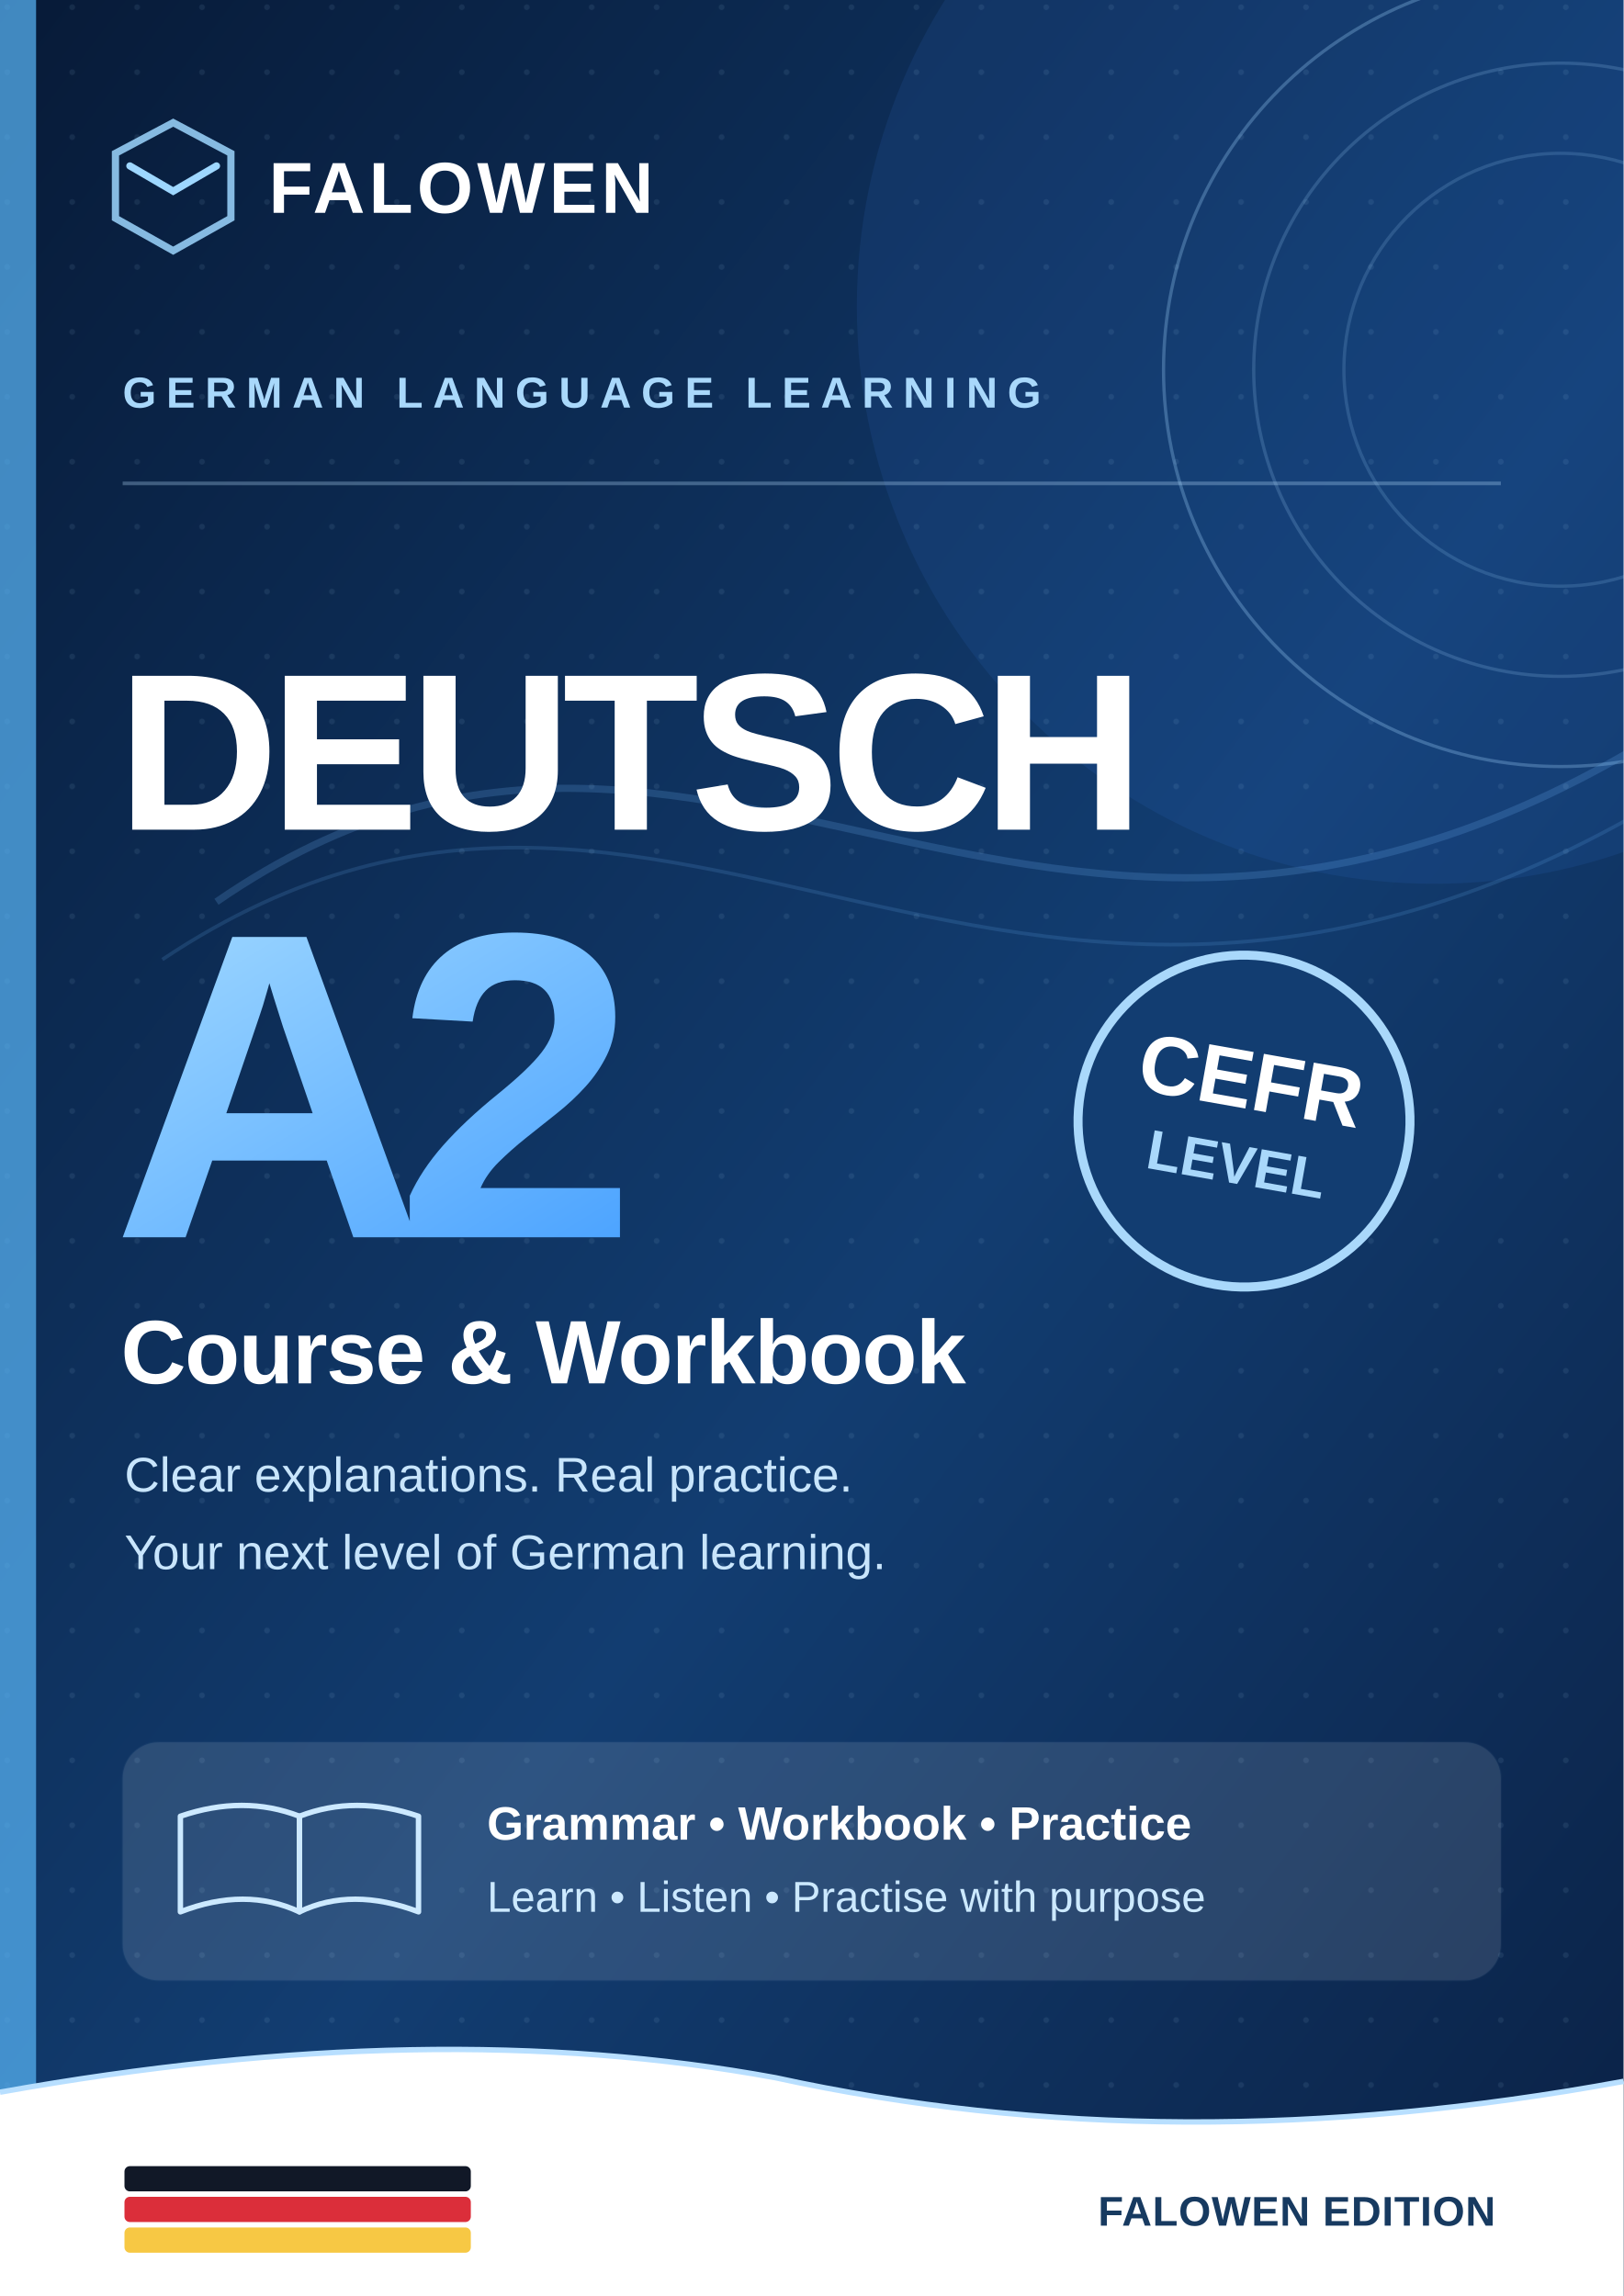
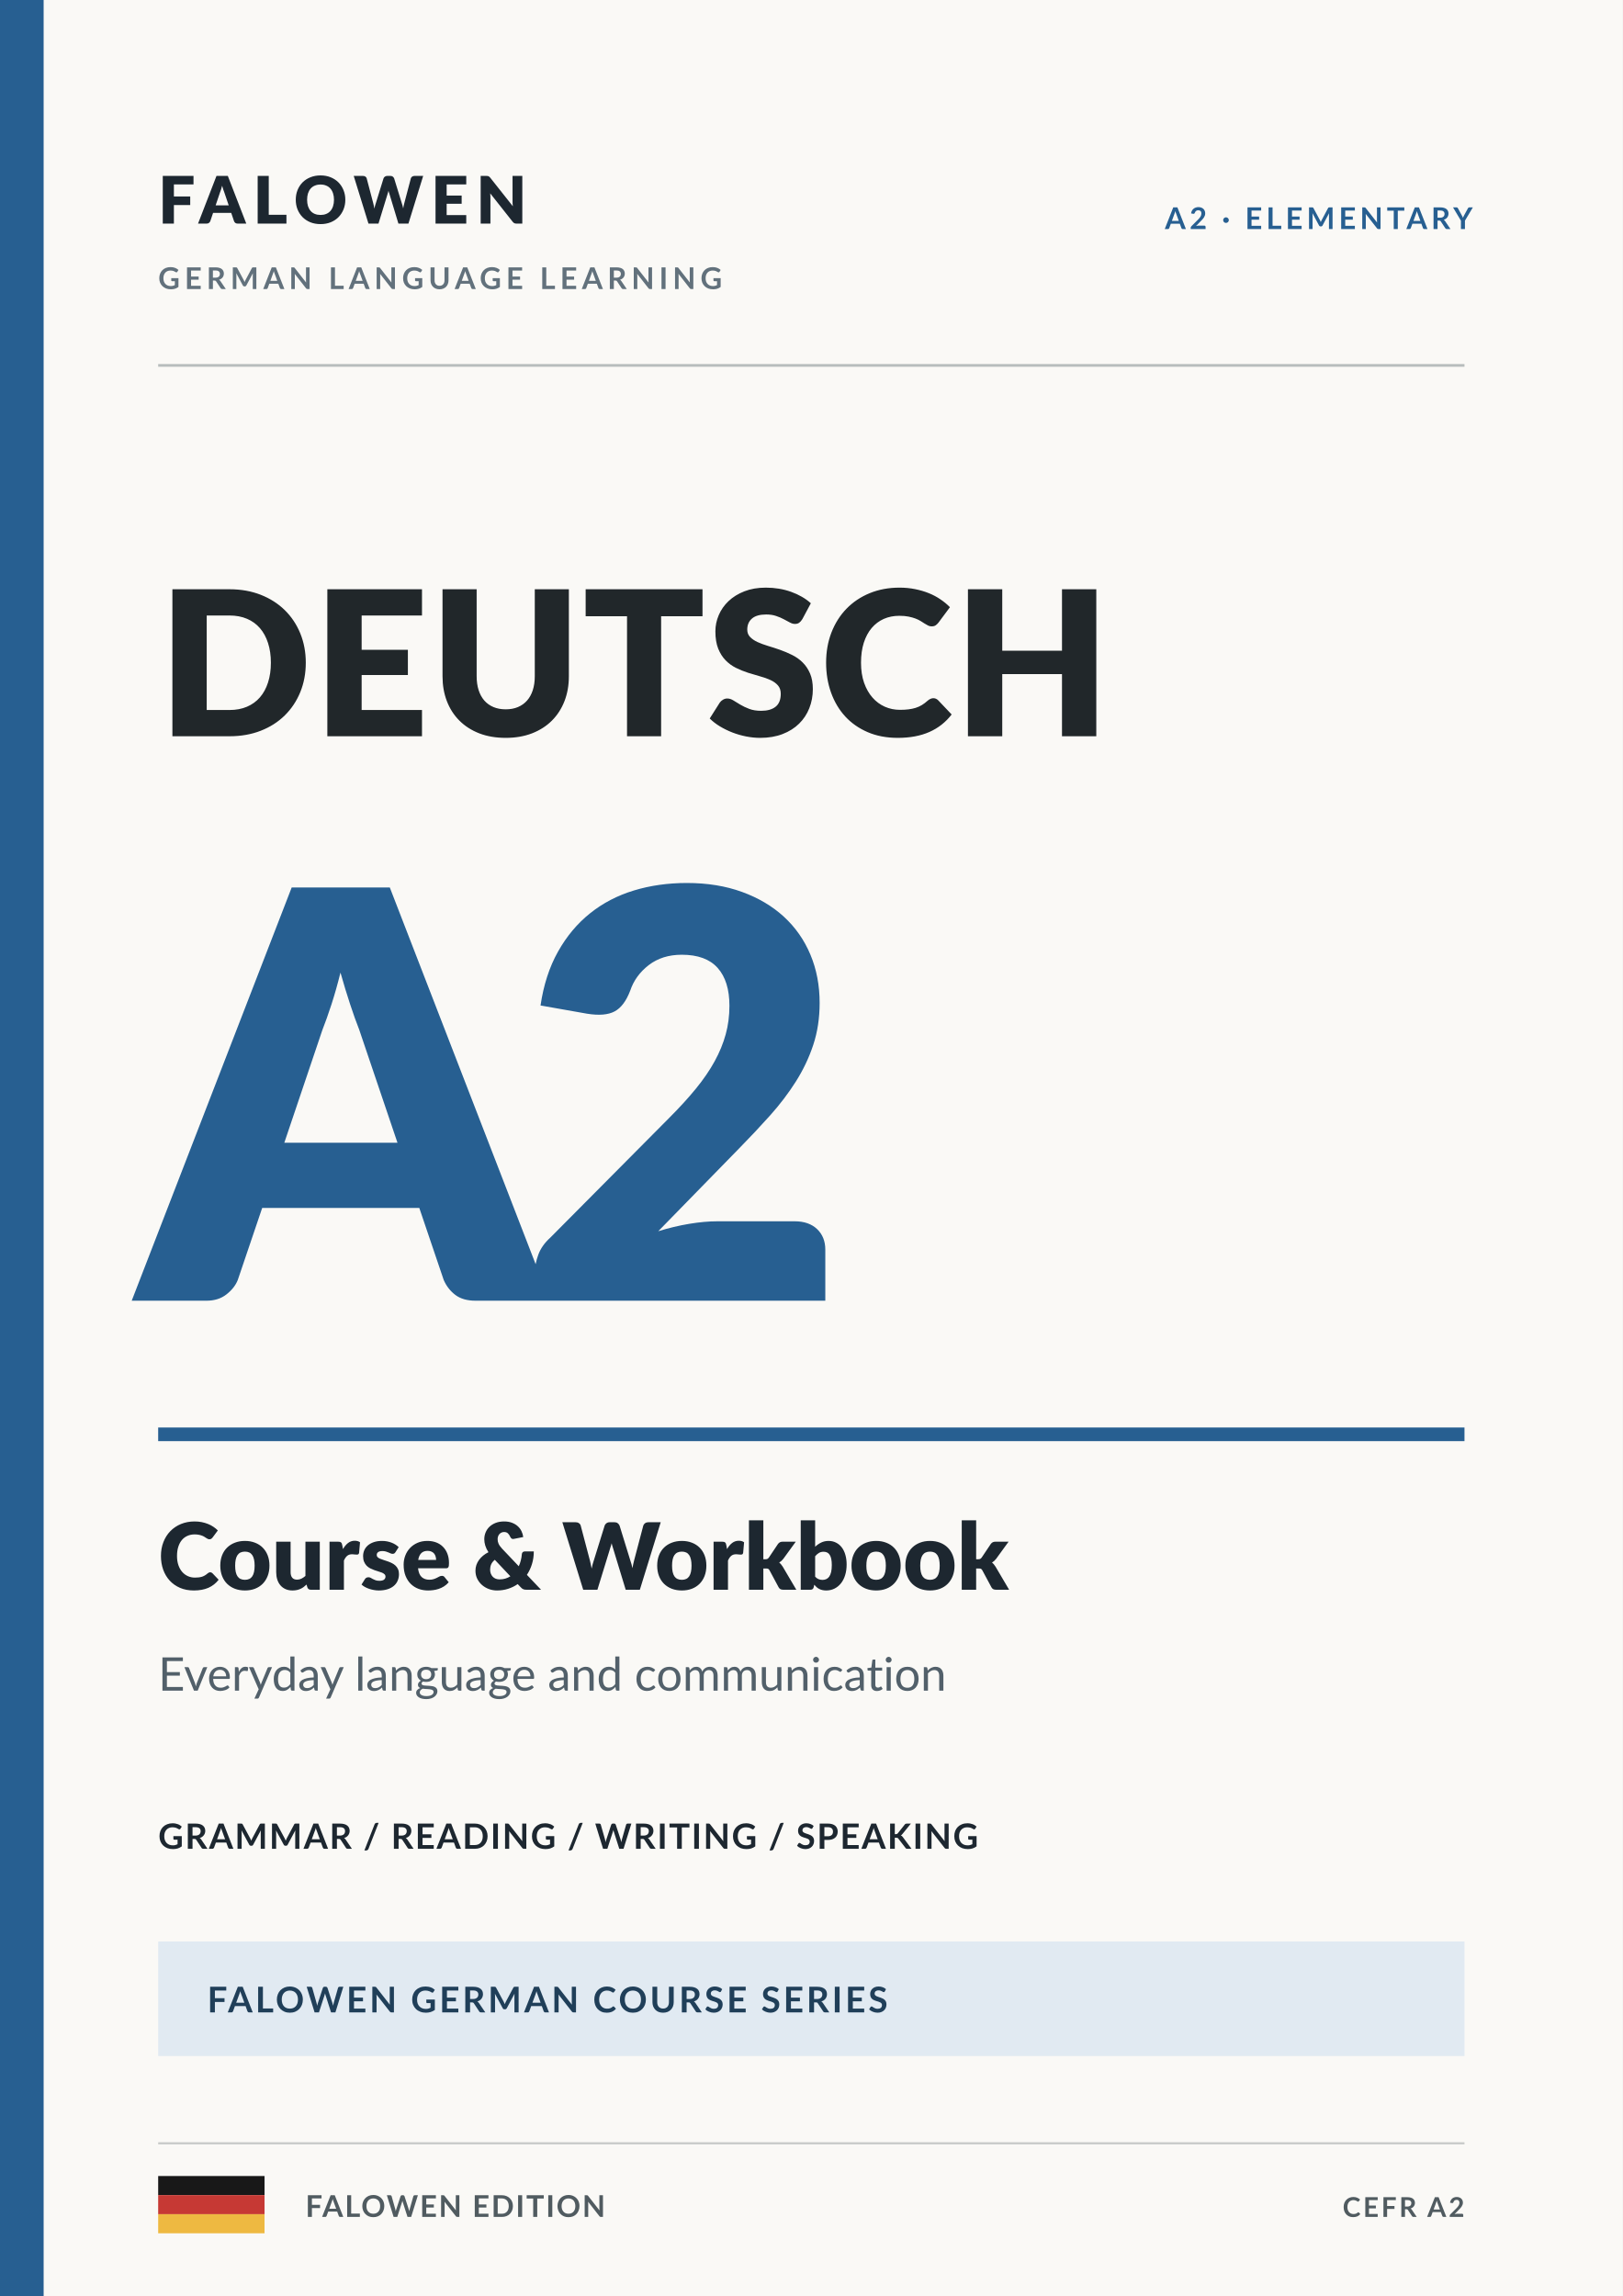
- <svg xmlns="http://www.w3.org/2000/svg" width="900" height="1273" viewBox="0 0 900 1273" role="img" aria-labelledby="title desc">
-   <defs>
-     <linearGradient id="bg" x1="0" y1="0" x2="0.92" y2="1">
-       <stop offset="0" stop-color="#071a37" />
-       <stop offset="0.58" stop-color="#123d71" />
-       <stop offset="1" stop-color="#0b2348" />
-     </linearGradient>
-     <linearGradient id="blue" x1="0" y1="0" x2="1" y2="1">
-       <stop offset="0" stop-color="#9ed7ff" />
-       <stop offset="1" stop-color="#4da4ff" />
-     </linearGradient>
-     <pattern id="dots" width="36" height="36" patternUnits="userSpaceOnUse">
-       <circle cx="4" cy="4" r="1.6" fill="#b9e3ff" opacity=".24" />
-     </pattern>
-     <filter id="shadow" x="-50%" y="-50%" width="200%" height="200%">
-       <feDropShadow dx="1" dy="12" stdDeviation="20" flood-color="#020b1b" flood-opacity=".32" />
-     </filter>
-   </defs>
-   <rect width="900" height="1273" fill="url(#bg)" />
-   <circle cx="795" cy="170" r="320" fill="#3b82f6" opacity=".10" />
-   <circle cx="865" cy="205" r="220" fill="none" stroke="#a3d5ff" stroke-width="1.8" opacity=".29" />
-   <circle cx="865" cy="205" r="170" fill="none" stroke="#a3d5ff" stroke-width="1.8" opacity=".19" />
-   <circle cx="865" cy="205" r="120" fill="none" stroke="#a3d5ff" stroke-width="1.8" opacity=".17" />
-   <path d="M 120 500 C 410 300 600 670 1000 350" fill="none" stroke="#75baff" stroke-width="4" opacity=".19" />
-   <path d="M 90 532 C 390 332 580 708 1000 390" fill="none" stroke="#75baff" stroke-width="2" opacity=".15" />
-   <rect x="0" y="0" width="900" height="1273" fill="url(#dots)" opacity=".35" />
-   <path d="M 0 0 H 20 V 1273 H 0 Z" fill="#58b3f4" opacity=".72" />
-   <path d="M 64 85 L 96 68 L 128 85 L 128 121 L 96 139 L 64 121 Z" fill="none" stroke="#9ed7ff" stroke-width="4" opacity=".84" />
-   <path d="M 72 92 L 96 106 L 120 92" fill="none" stroke="#9ed7ff" stroke-width="4" stroke-linecap="round" />
-   <text x="149" y="118" fill="#ffffff" font-family="Arial, Helvetica, sans-serif" font-weight="800" letter-spacing="2.2" font-size="40">FALOWEN</text>
-   <text x="68" y="226" fill="#a9d8fb" font-family="Arial, Helvetica, sans-serif" font-weight="700" font-size="24" letter-spacing="5.5">GERMAN LANGUAGE LEARNING</text>
-   <path d="M 68 268 H 832" stroke="#b8dfff" stroke-width="2" opacity=".31" />
-   <text x="65" y="460" fill="#ffffff" font-family="Arial, Helvetica, sans-serif" font-weight="900" font-size="124" letter-spacing="-5">DEUTSCH</text>
-   <text x="62" y="686" fill="url(#blue)" font-family="Arial, Helvetica, sans-serif" font-weight="900" font-size="242" letter-spacing="-18">A2</text>
-   <g transform="translate(615 515) rotate(10)">
-     <rect x="0" y="0" width="184" height="184" rx="92" fill="#123d71" stroke="#a9d8fb" stroke-width="5" />
-     <text x="92" y="85" font-family="Arial, Helvetica, sans-serif" font-weight="800" font-size="46" text-anchor="middle" fill="#fff">CEFR</text>
-     <text x="92" y="127" font-family="Arial, Helvetica, sans-serif" font-weight="700" font-size="31" text-anchor="middle" fill="#a9d8fb">LEVEL</text>
+ <svg xmlns="http://www.w3.org/2000/svg" width="595" height="842" viewBox="0 0 595 842">
+   <rect x="0" y="0" width="595" height="842" fill="#FAF9F6" />
+   <rect x="0" y="0" width="16" height="842" fill="#275F91" />
+   <g font-family="Lato, Arial, Helvetica, sans-serif">
+     <text x="58" y="82" fill="#1D2730" font-size="24" font-weight="900" letter-spacing="2.8">FALOWEN</text>
+     <text x="58" y="106" fill="#62717C" font-size="11" font-weight="700" letter-spacing="1.7">GERMAN LANGUAGE LEARNING</text>
+     <text x="540" y="84" text-anchor="end" fill="#275F91" font-size="11" font-weight="700" letter-spacing="1.4">A2 · ELEMENTARY</text>
+     <line x1="58" y1="134" x2="537" y2="134" stroke="#B8BDBD" stroke-width="1" />
+     <text x="58" y="270" fill="#21272A" font-size="74" font-weight="900" letter-spacing="0.5">DEUTSCH</text>
+     <text x="51" y="477" fill="#275F91" font-size="208" font-weight="900" letter-spacing="-9">A2</text>
+     <line x1="58" y1="526" x2="537" y2="526" stroke="#275F91" stroke-width="5" />
+     <text x="58" y="583" fill="#1D2730" font-size="34" font-weight="900">Course &amp; Workbook</text>
+     <text x="58" y="620" fill="#52606A" font-size="17" font-weight="400">Everyday language and communication</text>
+     <text x="58" y="678" fill="#1D2730" font-size="12.8" font-weight="700" letter-spacing="0.55">GRAMMAR  /  READING  /  WRITING  /  SPEAKING</text>
+     <rect x="58" y="712" width="479" height="42" fill="#E1EAF2" />
+     <text x="76" y="738" fill="#203F59" font-size="13" font-weight="700" letter-spacing="1.0">FALOWEN GERMAN COURSE SERIES</text>
+     <line x1="58" y1="786" x2="537" y2="786" stroke="#C6C9C7" stroke-width="0.75" />
+     <rect x="58" y="798" width="39" height="7" fill="#181818" />
+     <rect x="58" y="805" width="39" height="7" fill="#C63934" />
+     <rect x="58" y="812" width="39" height="7" fill="#EEB941" />
+     <text x="112" y="813" fill="#505B60" font-size="11" font-weight="700" letter-spacing="0.6">FALOWEN EDITION</text>
+     <text x="537" y="813" text-anchor="end" fill="#505B60" font-size="10" font-weight="700" letter-spacing="0.9">CEFR A2</text>
  </g>
-   <text x="67" y="767" fill="#ffffff" font-family="Arial, Helvetica, sans-serif" font-size="50" font-weight="750" letter-spacing="-.7">Course &amp; Workbook</text>
-   <text x="69" y="827" fill="#c8e5fc" font-family="Arial, Helvetica, sans-serif" font-size="27">Clear explanations. Real practice.</text>
-   <text x="69" y="870" fill="#c8e5fc" font-family="Arial, Helvetica, sans-serif" font-size="27">Your next level of German learning.</text>
-   <g transform="translate(68 966)">
-     <rect width="764" height="132" rx="20" fill="#ffffff" opacity=".12" stroke="#c5e8ff" stroke-opacity=".3" />
-     <g fill="none" stroke="#cce9ff" stroke-width="3" stroke-linejoin="round">
-       <path d="M 32 41 Q 67 29 98 41 V 94 Q 68 80 32 94 Z" />
-       <path d="M 98 41 Q 129 29 164 41 V 94 Q 127 80 98 94 Z" />
-     </g>
-     <text x="202" y="54" fill="#ffffff" font-family="Arial, Helvetica, sans-serif" font-weight="700" font-size="26">Grammar • Workbook • Practice</text>
-     <text x="202" y="94" fill="#cce9ff" font-family="Arial, Helvetica, sans-serif" font-size="24">Learn • Listen • Practise with purpose</text>
-   </g>
-   <path d="M 0 1160 Q 240 1117 430 1152 Q 650 1200 900 1154 V 1273 H 0 Z" fill="#ffffff" />
-   <path d="M 0 1160 Q 240 1117 430 1152 Q 650 1200 900 1154" stroke="#b8dfff" stroke-width="3" fill="none" />
-   <rect x="69" y="1201" width="192" height="14" rx="3" fill="#111827" />
-   <rect x="69" y="1218" width="192" height="14" rx="3" fill="#db2e3a" />
-   <rect x="69" y="1235" width="192" height="14" rx="3" fill="#f7c844" />
-   <text x="829" y="1234" text-anchor="end" fill="#173a60" font-family="Arial, Helvetica, sans-serif" font-size="23" font-weight="700" letter-spacing=".4">FALOWEN EDITION</text>
</svg>
